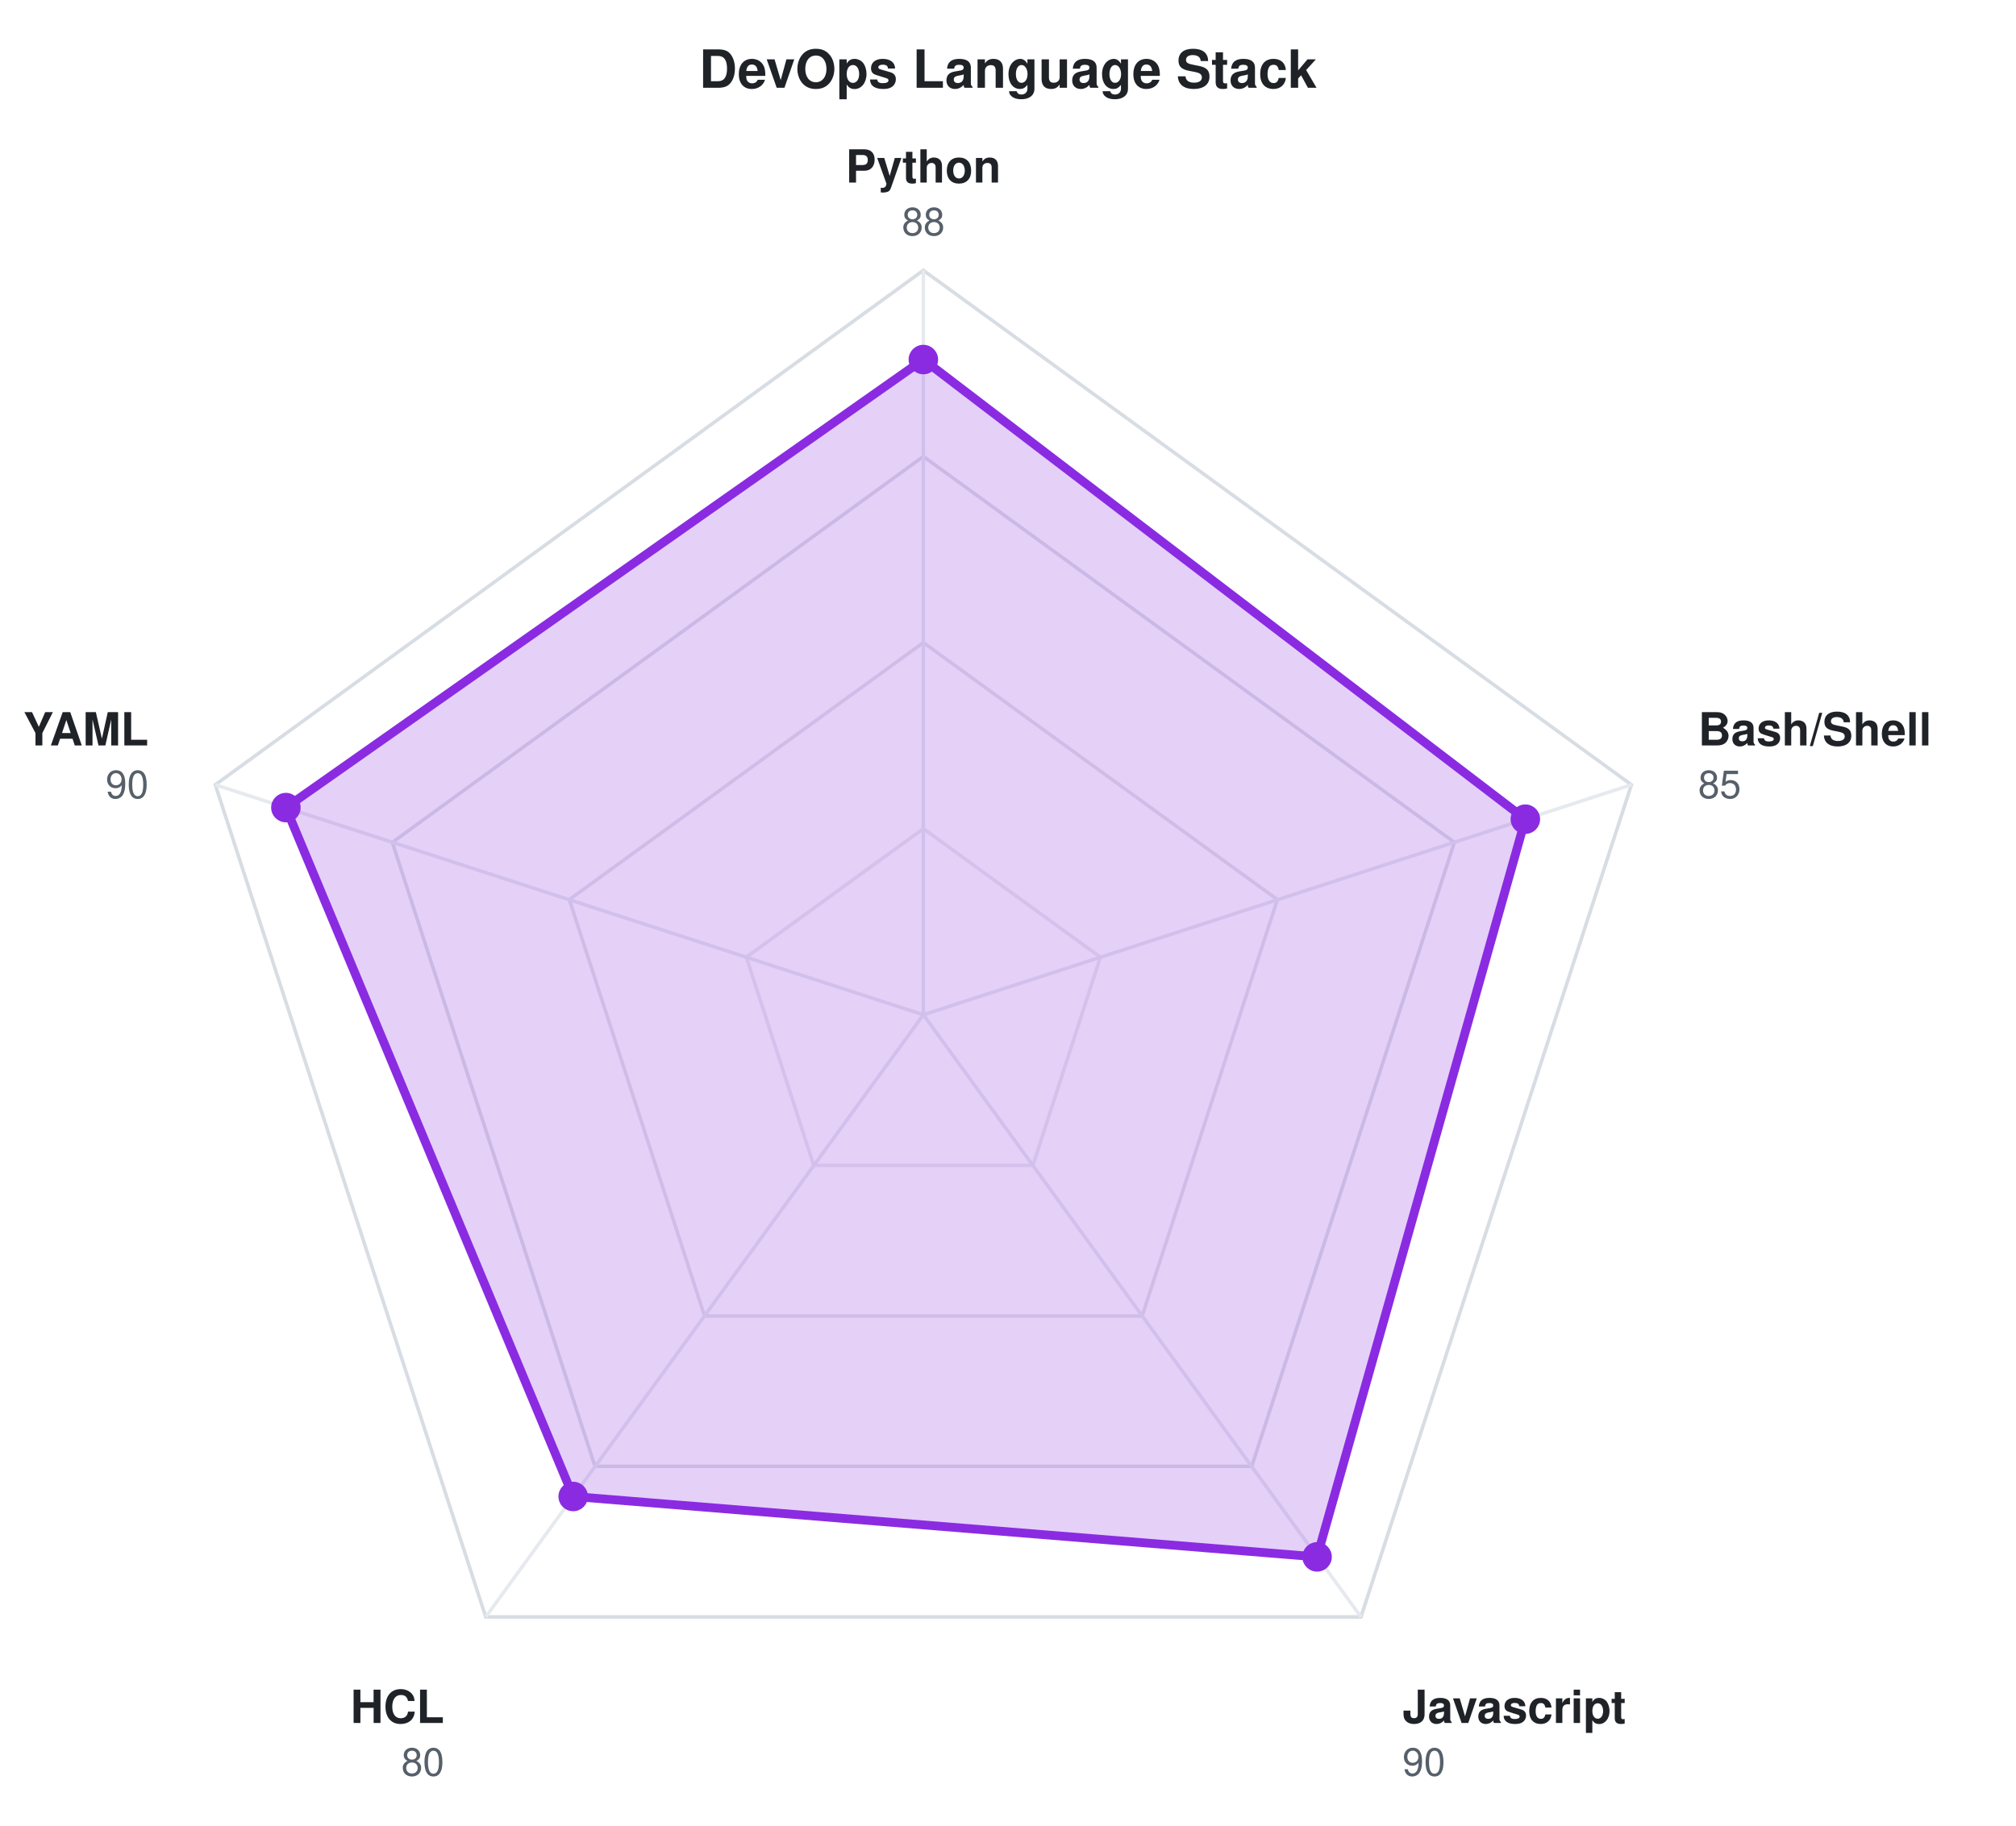
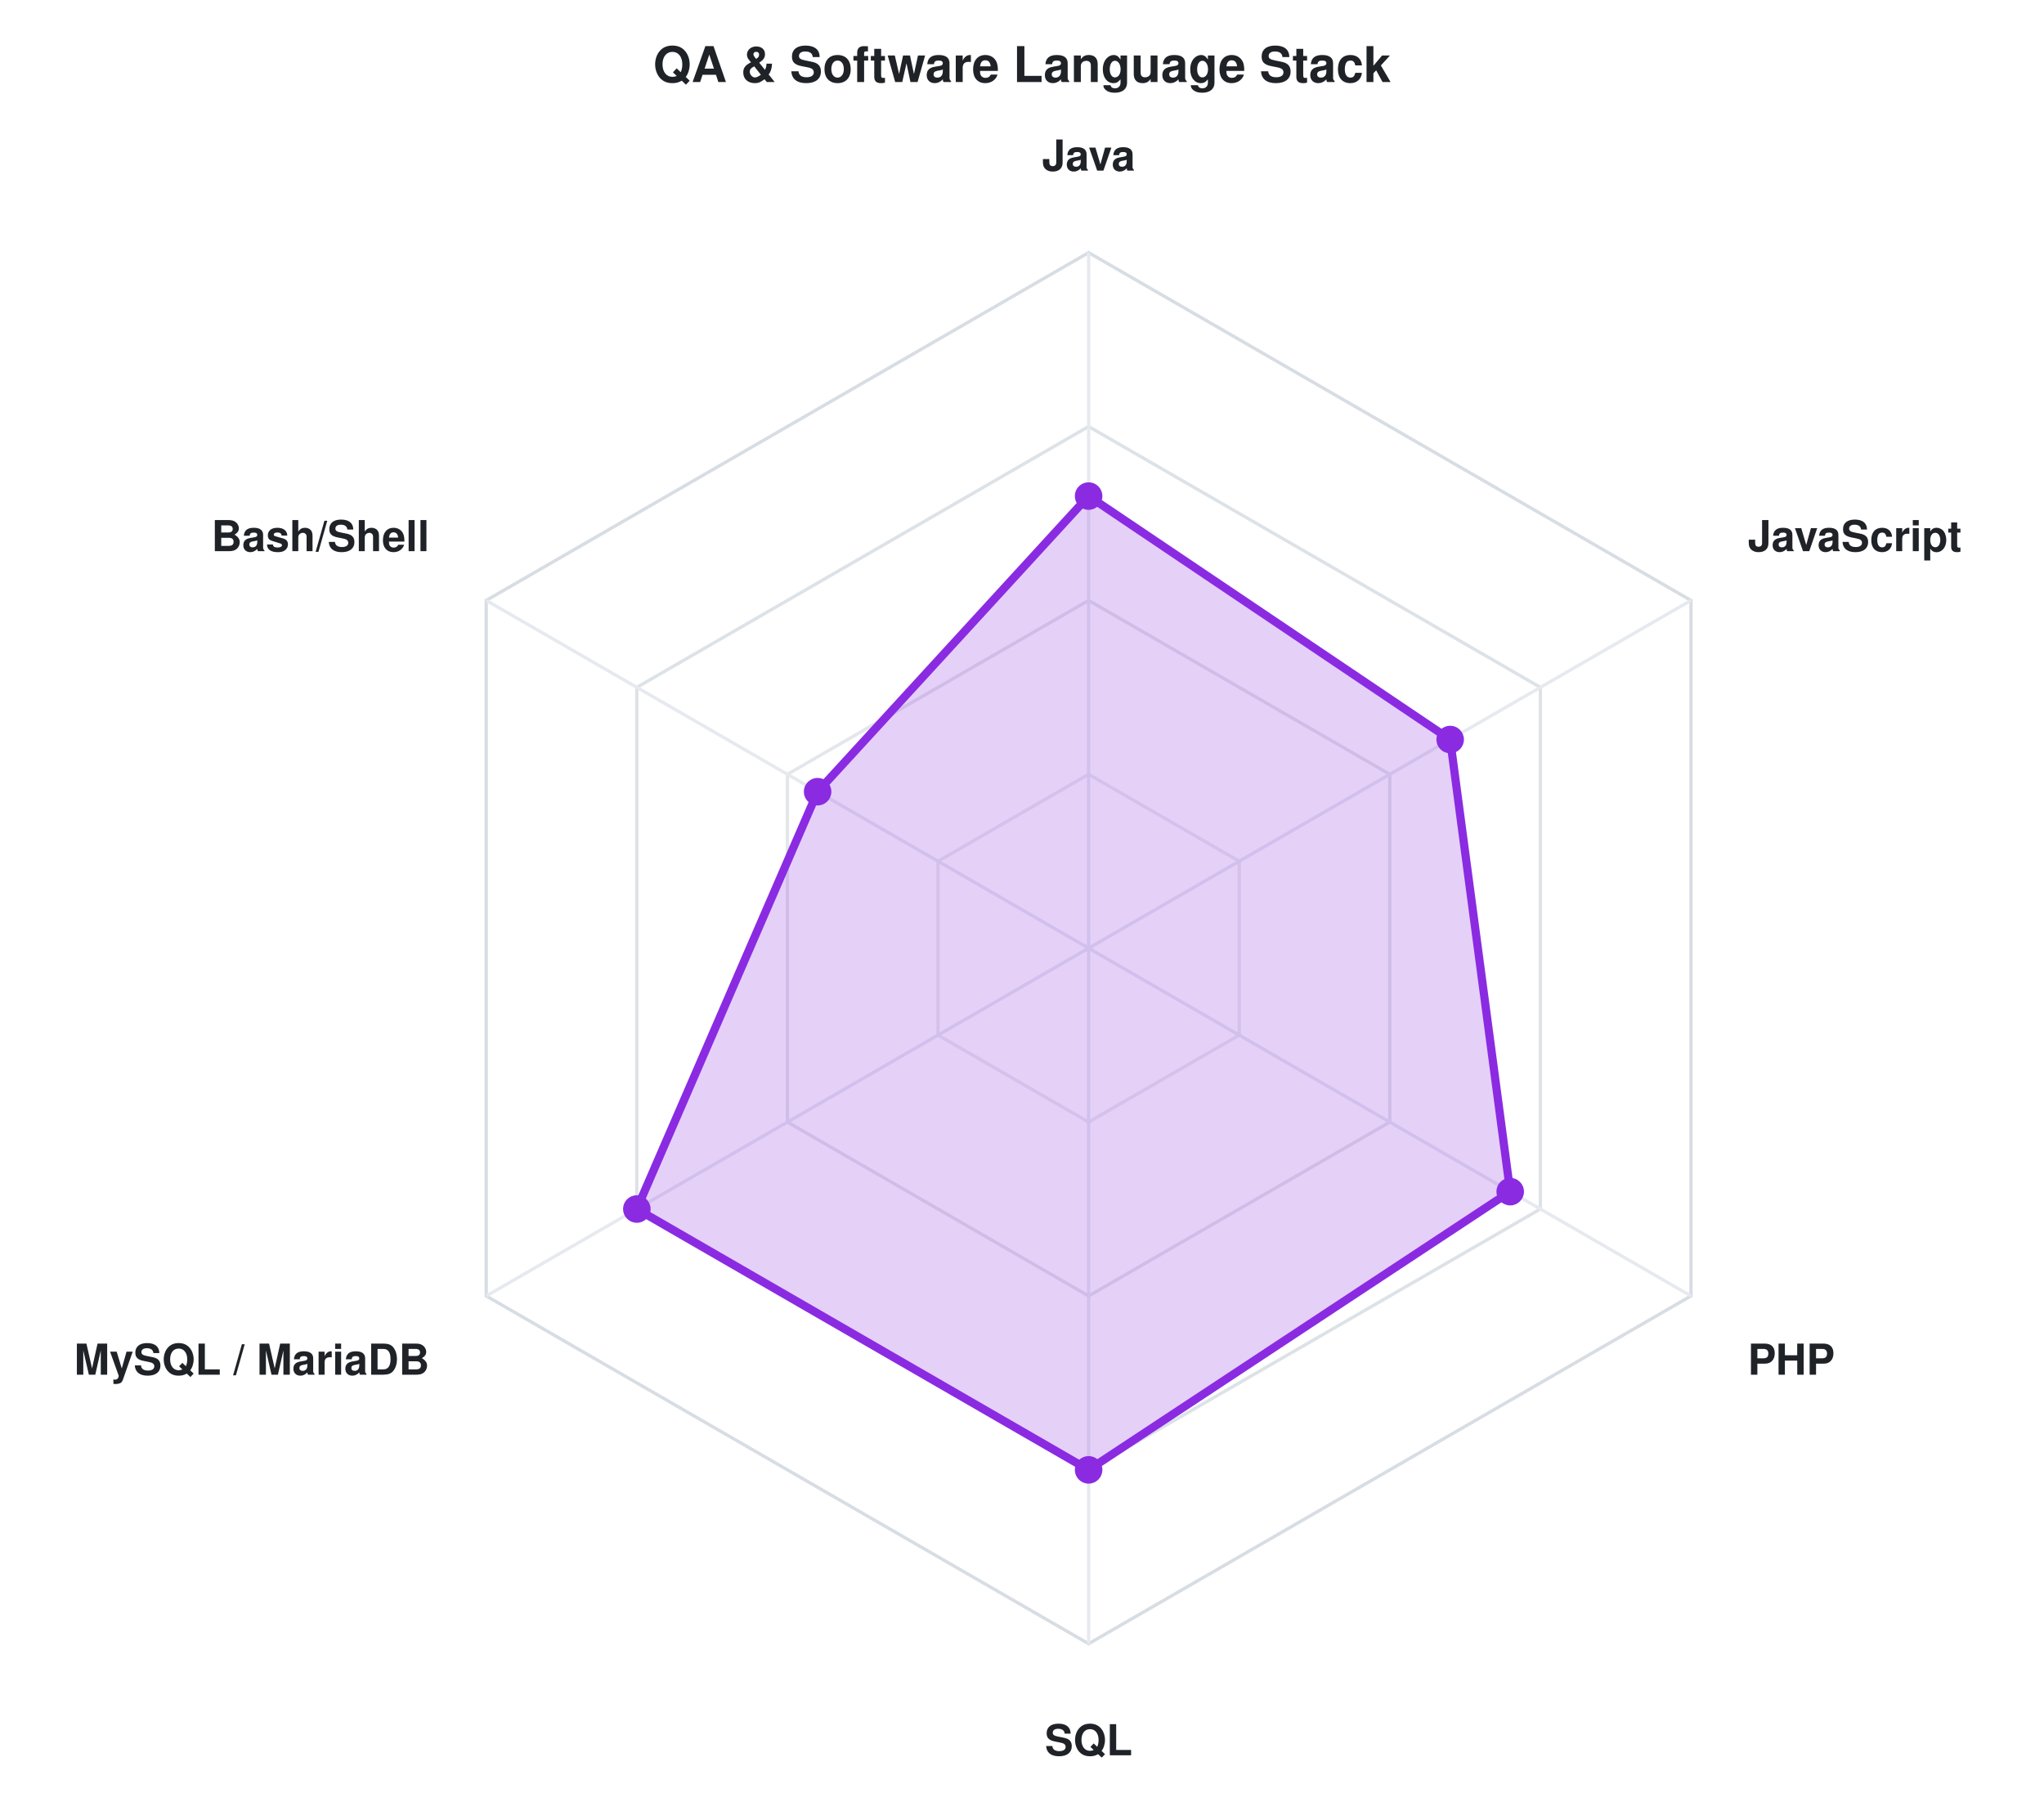
- <svg xmlns="http://www.w3.org/2000/svg" viewBox="0 0 574 520" width="574" height="520" role="img" aria-label="DevOps Language Stack" font-family="ui-sans-serif,-apple-system,Segoe UI,Helvetica,Arial,sans-serif">
-   <text x="287.0" y="25" text-anchor="middle" font-size="15" font-weight="700" fill="#1f2328">DevOps Language Stack</text>
-   <g transform="translate(262.9,289.0)">
-     <polygon points="0.0,-212.0 201.6,-65.5 124.6,171.5 -124.6,171.5 -201.6,-65.5" fill="none" stroke="#d0d7de" stroke-width="1" opacity="0.85" />
-     <polygon points="0.0,-159.0 151.2,-49.1 93.5,128.6 -93.5,128.6 -151.2,-49.1" fill="none" stroke="#d0d7de" stroke-width="1" opacity="0.72" />
-     <polygon points="0.0,-106.0 100.8,-32.8 62.3,85.8 -62.3,85.8 -100.8,-32.8" fill="none" stroke="#d0d7de" stroke-width="1" opacity="0.60" />
-     <polygon points="0.0,-53.0 50.4,-16.4 31.2,42.9 -31.2,42.9 -50.4,-16.4" fill="none" stroke="#d0d7de" stroke-width="1" opacity="0.47" />
+ <svg xmlns="http://www.w3.org/2000/svg" viewBox="0 0 623 549" width="623" height="549" role="img" aria-label="QA &amp; Software Language Stack" font-family="ui-sans-serif,-apple-system,Segoe UI,Helvetica,Arial,sans-serif">
+   <text x="311.5" y="25" text-anchor="middle" font-size="15" font-weight="700" fill="#1f2328">QA &amp; Software Language Stack</text>
+   <g transform="translate(331.8,289.0)">
+     <polygon points="0.0,-212.0 183.6,-106.0 183.6,106.0 0.0,212.0 -183.6,106.0 -183.6,-106.0" fill="none" stroke="#d0d7de" stroke-width="1" opacity="0.85" />
+     <polygon points="0.0,-159.0 137.7,-79.5 137.7,79.5 0.0,159.0 -137.7,79.5 -137.7,-79.5" fill="none" stroke="#d0d7de" stroke-width="1" opacity="0.72" />
+     <polygon points="0.0,-106.0 91.8,-53.0 91.8,53.0 0.0,106.0 -91.8,53.0 -91.8,-53.0" fill="none" stroke="#d0d7de" stroke-width="1" opacity="0.60" />
+     <polygon points="0.0,-53.0 45.9,-26.5 45.9,26.5 0.0,53.0 -45.9,26.5 -45.9,-26.5" fill="none" stroke="#d0d7de" stroke-width="1" opacity="0.47" />
    <line x1="0" y1="0" x2="0.0" y2="-212.0" stroke="#e6eaef" stroke-width="1" />
-     <line x1="0" y1="0" x2="201.6" y2="-65.5" stroke="#e6eaef" stroke-width="1" />
-     <line x1="0" y1="0" x2="124.6" y2="171.5" stroke="#e6eaef" stroke-width="1" />
-     <line x1="0" y1="0" x2="-124.6" y2="171.5" stroke="#e6eaef" stroke-width="1" />
-     <line x1="0" y1="0" x2="-201.6" y2="-65.5" stroke="#e6eaef" stroke-width="1" />
+     <line x1="0" y1="0" x2="183.6" y2="-106.0" stroke="#e6eaef" stroke-width="1" />
+     <line x1="0" y1="0" x2="183.6" y2="106.0" stroke="#e6eaef" stroke-width="1" />
+     <line x1="0" y1="0" x2="0.0" y2="212.0" stroke="#e6eaef" stroke-width="1" />
+     <line x1="0" y1="0" x2="-183.6" y2="106.0" stroke="#e6eaef" stroke-width="1" />
+     <line x1="0" y1="0" x2="-183.6" y2="-106.0" stroke="#e6eaef" stroke-width="1" />
    <g>
      <animateTransform attributeName="transform" type="scale" values="0.04;1" dur="1.1s" calcMode="spline" keyTimes="0;1" keySplines="0.22 1 0.36 1" fill="freeze" />
-       <polygon points="0.0,-186.6 171.4,-55.7 112.1,154.4 -99.7,137.2 -181.5,-59.0" fill="#8a2be2" fill-opacity="0.22" stroke="#8a2be2" stroke-width="2.5" stroke-linejoin="round" />
-       <circle cx="0.0" cy="-186.6" r="3.6" fill="#8a2be2" stroke="#8a2be2" stroke-width="1.2" />
-       <circle cx="171.4" cy="-55.7" r="3.6" fill="#8a2be2" stroke="#8a2be2" stroke-width="1.2" />
-       <circle cx="112.1" cy="154.4" r="3.6" fill="#8a2be2" stroke="#8a2be2" stroke-width="1.2" />
-       <circle cx="-99.7" cy="137.2" r="3.6" fill="#8a2be2" stroke="#8a2be2" stroke-width="1.2" />
-       <circle cx="-181.5" cy="-59.0" r="3.6" fill="#8a2be2" stroke="#8a2be2" stroke-width="1.2" />
+       <polygon points="0.0,-137.8 110.2,-63.6 128.5,74.2 0.0,159.0 -137.7,79.5 -82.6,-47.7" fill="#8a2be2" fill-opacity="0.22" stroke="#8a2be2" stroke-width="2.5" stroke-linejoin="round" />
+       <circle cx="0.0" cy="-137.8" r="3.6" fill="#8a2be2" stroke="#8a2be2" stroke-width="1.2" />
+       <circle cx="110.2" cy="-63.6" r="3.6" fill="#8a2be2" stroke="#8a2be2" stroke-width="1.2" />
+       <circle cx="128.5" cy="74.2" r="3.6" fill="#8a2be2" stroke="#8a2be2" stroke-width="1.2" />
+       <circle cx="0.0" cy="159.0" r="3.6" fill="#8a2be2" stroke="#8a2be2" stroke-width="1.2" />
+       <circle cx="-137.7" cy="79.5" r="3.6" fill="#8a2be2" stroke="#8a2be2" stroke-width="1.2" />
+       <circle cx="-82.6" cy="-47.7" r="3.6" fill="#8a2be2" stroke="#8a2be2" stroke-width="1.2" />
    </g>
-     <text x="0.0" y="-237.0" text-anchor="middle" font-size="13" font-weight="600" fill="#1f2328">Python</text>
-     <text x="0.0" y="-222.0" text-anchor="middle" font-size="11" fill="#57606a">88</text>
-     <text x="220.6" y="-76.7" text-anchor="start" font-size="13" font-weight="600" fill="#1f2328">Bash/Shell</text>
-     <text x="220.6" y="-61.7" text-anchor="start" font-size="11" fill="#57606a">85</text>
-     <text x="136.4" y="201.7" text-anchor="start" font-size="13" font-weight="600" fill="#1f2328">Javascript</text>
-     <text x="136.4" y="216.7" text-anchor="start" font-size="11" fill="#57606a">90</text>
-     <text x="-136.4" y="201.7" text-anchor="end" font-size="13" font-weight="600" fill="#1f2328">HCL</text>
-     <text x="-136.4" y="216.7" text-anchor="end" font-size="11" fill="#57606a">80</text>
-     <text x="-220.6" y="-76.7" text-anchor="end" font-size="13" font-weight="600" fill="#1f2328">YAML</text>
-     <text x="-220.6" y="-61.7" text-anchor="end" font-size="11" fill="#57606a">90</text>
+     <text x="0.0" y="-237.0" text-anchor="middle" font-size="13" font-weight="600" fill="#1f2328">Java</text>
+     <text x="200.9" y="-121.0" text-anchor="start" font-size="13" font-weight="600" fill="#1f2328">JavaScript</text>
+     <text x="200.9" y="130.0" text-anchor="start" font-size="13" font-weight="600" fill="#1f2328">PHP</text>
+     <text x="0.0" y="246.0" text-anchor="middle" font-size="13" font-weight="600" fill="#1f2328">SQL</text>
+     <text x="-200.9" y="130.0" text-anchor="end" font-size="13" font-weight="600" fill="#1f2328">MySQL / MariaDB</text>
+     <text x="-200.9" y="-121.0" text-anchor="end" font-size="13" font-weight="600" fill="#1f2328">Bash/Shell</text>
  </g>
</svg>
